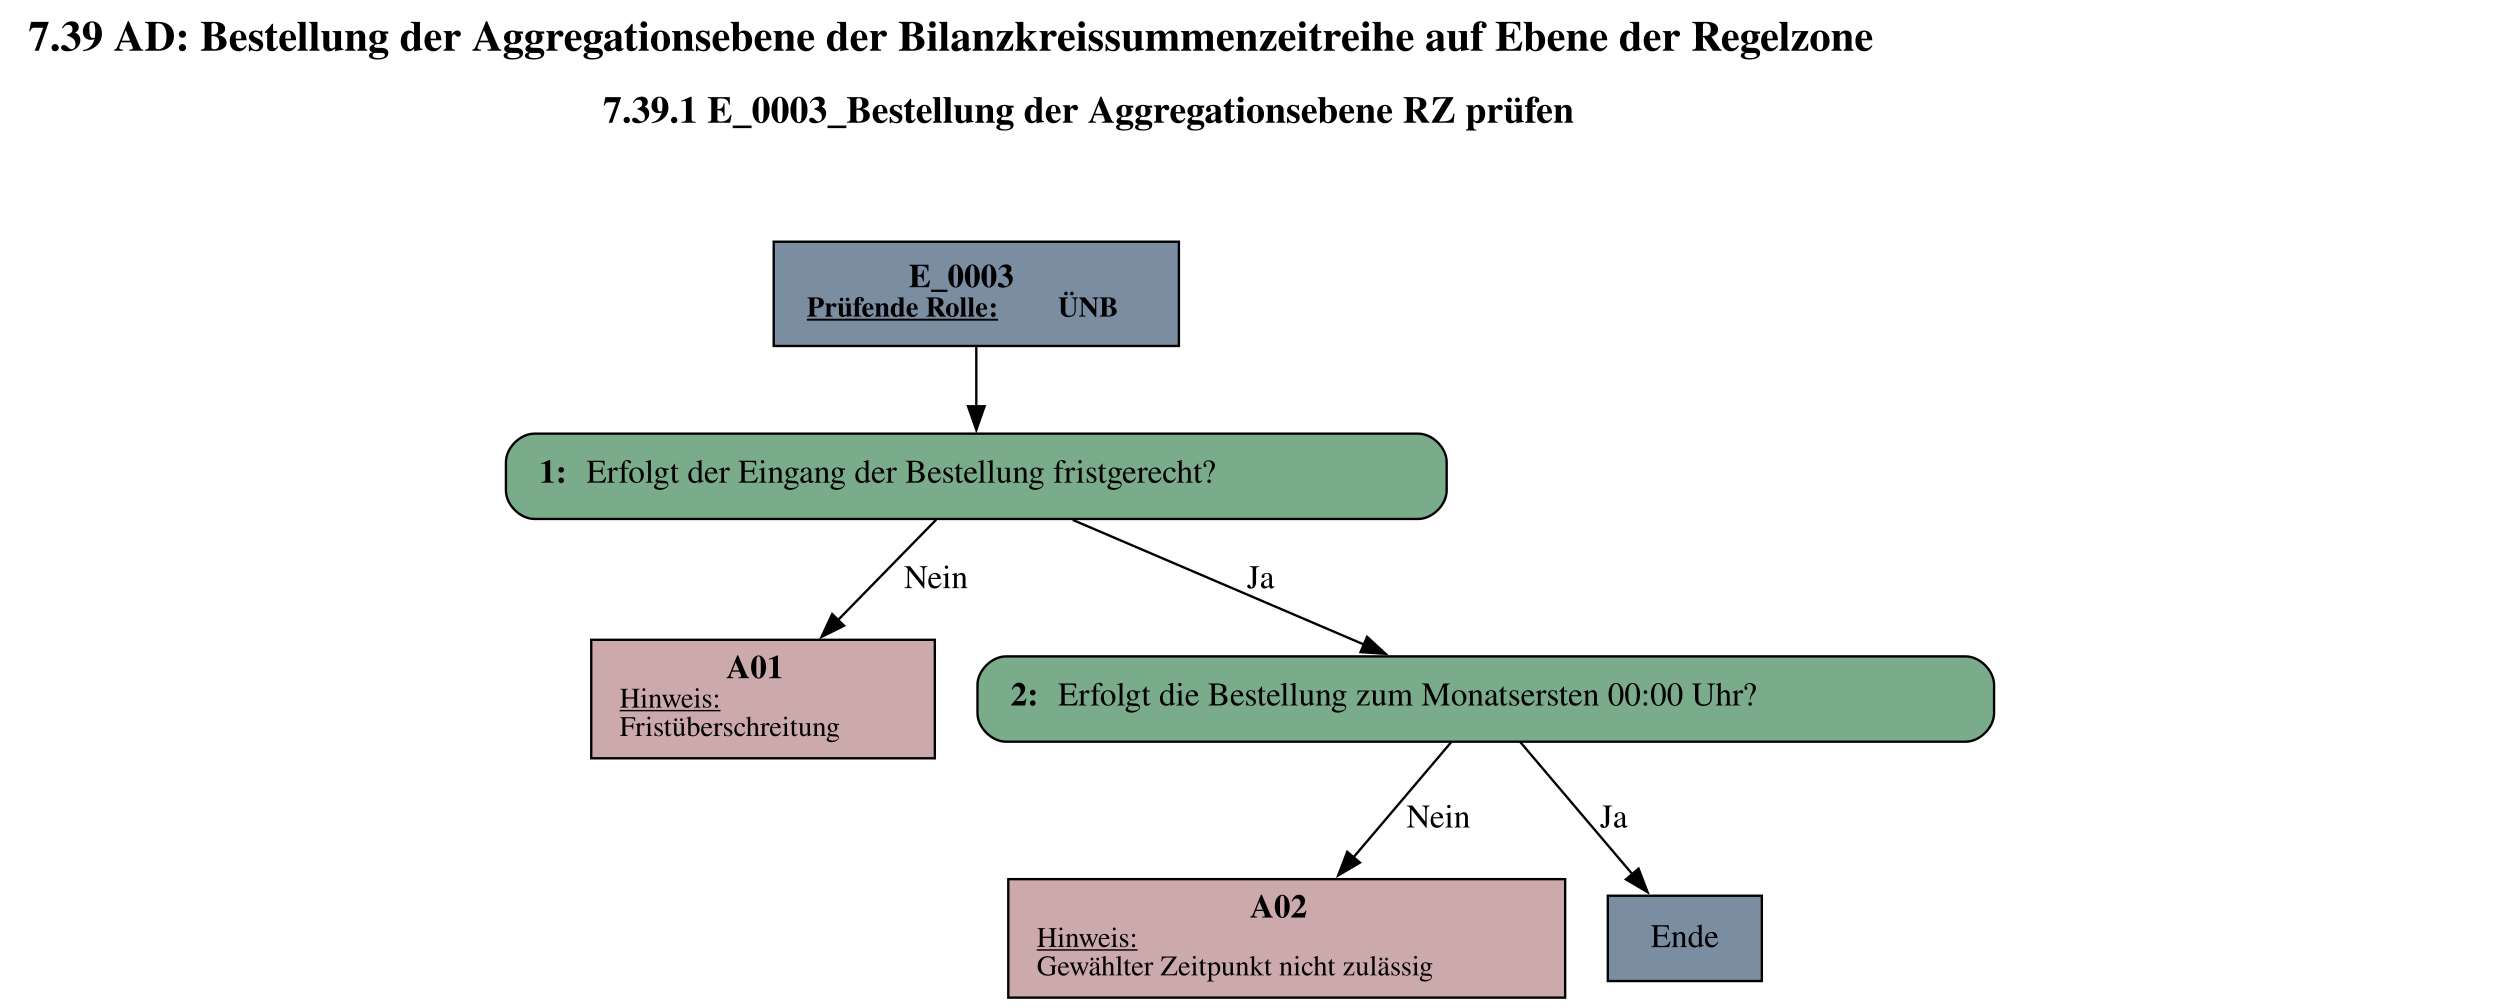
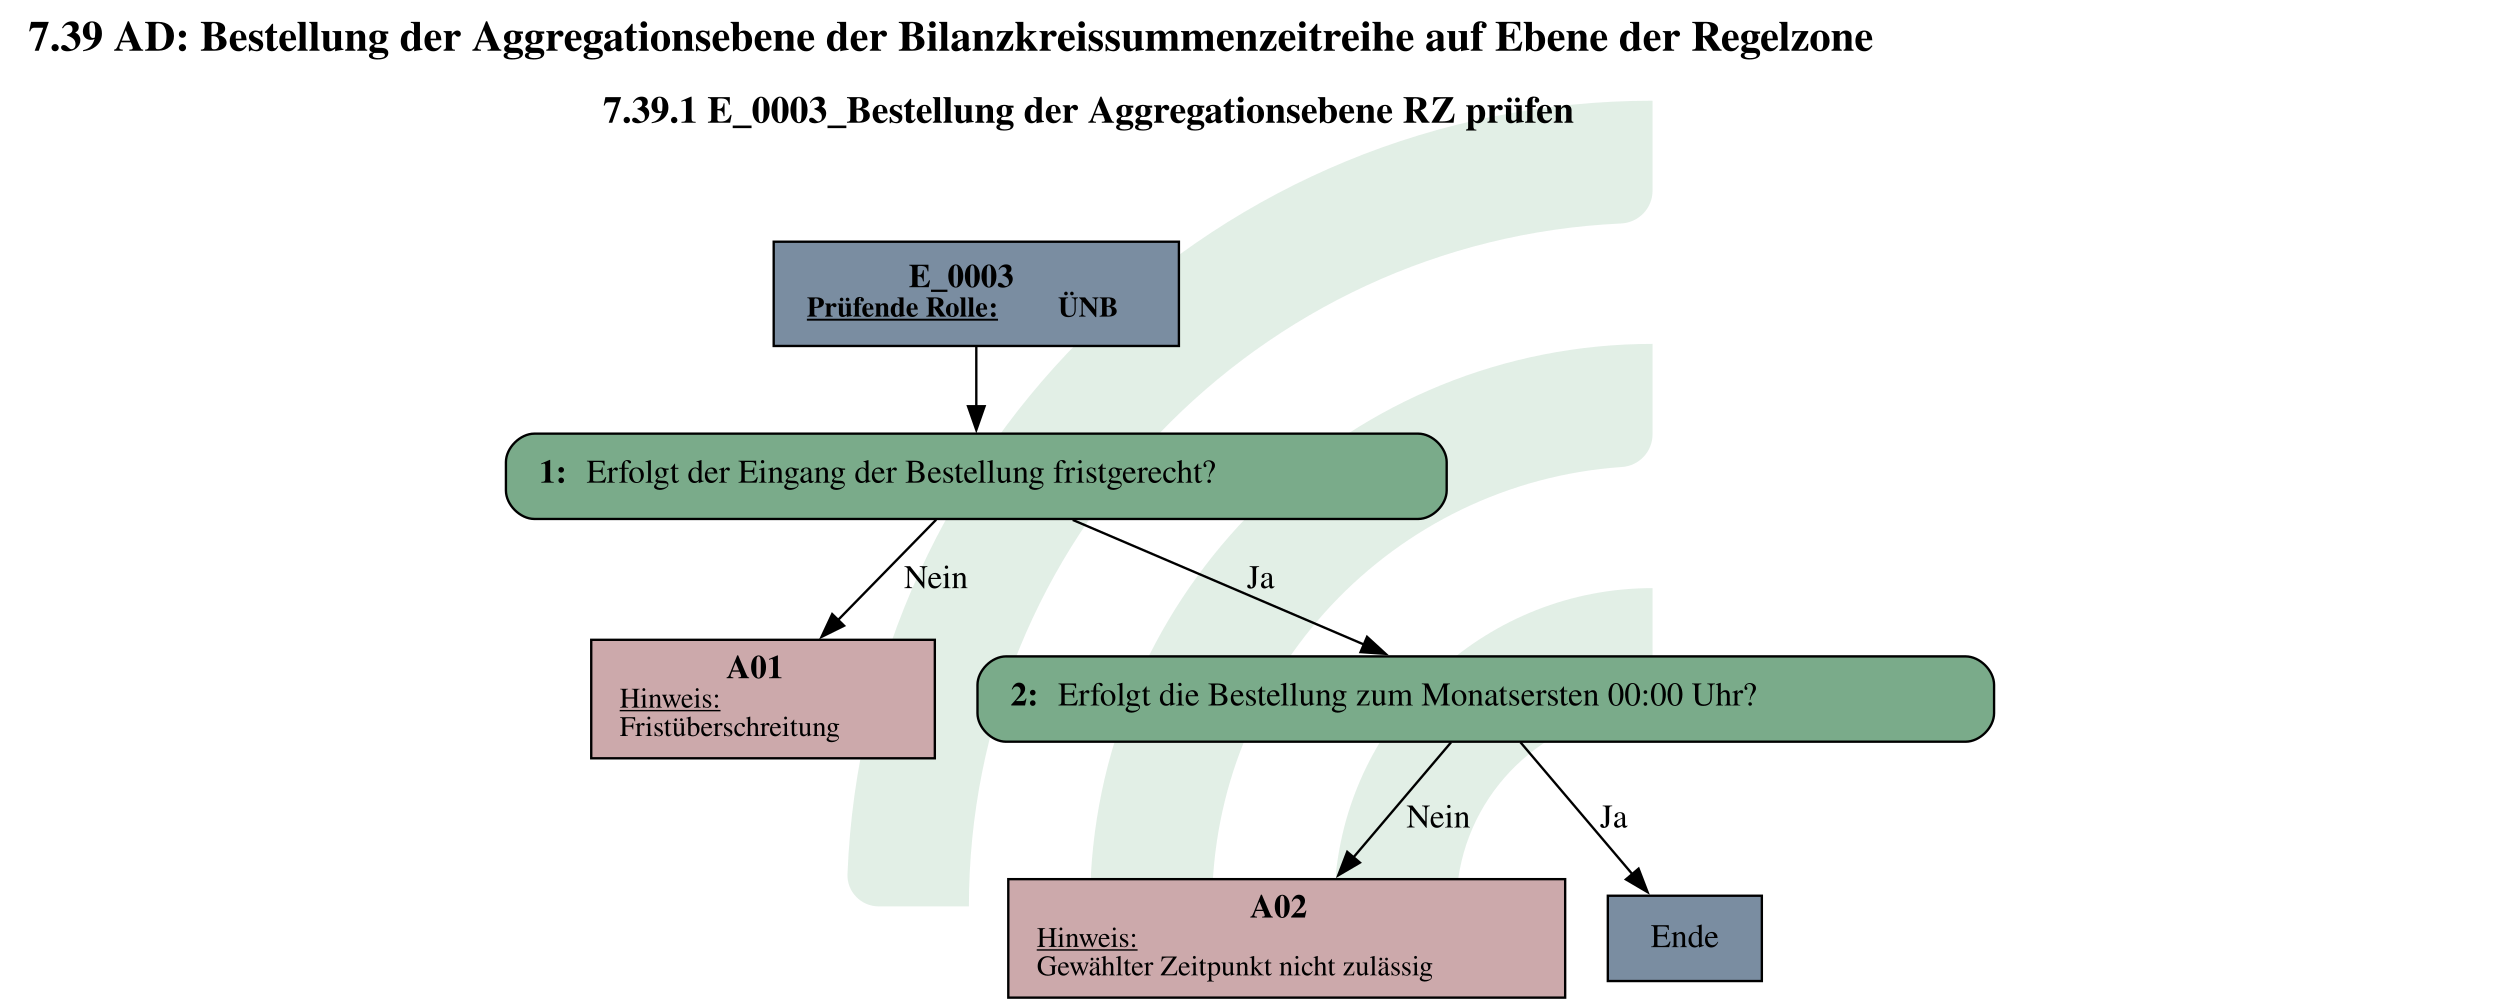
- <svg xmlns="http://www.w3.org/2000/svg" width="1055pt" height="425pt" viewBox="0.00 0.00 1055.00 425.00">
-   <g id="graph0" class="graph" transform="scale(1 1) rotate(0) translate(4 421)">
-     <text text-anchor="start" x="8" y="-399.6" font-family="Times,serif" font-weight="bold" font-size="18.00">7.39 AD: Bestellung der Aggregationsebene der Bilanzkreissummenzeitreihe auf Ebene der Regelzone</text>
-     <text text-anchor="start" x="250.5" y="-369.2" font-family="Times,serif" font-weight="bold" font-size="16.00">7.39.1 E_0003_Bestellung der Aggregationsebene RZ prüfen</text>
-     <g id="node1" class="node">
-       <polygon fill="#7a8da1" stroke="black" points="493.5,-319 322.5,-319 322.5,-275 493.5,-275 493.5,-319" />
-       <text text-anchor="start" x="379.5" y="-299.8" font-family="Times,serif" font-weight="bold" font-size="14.00">E_0003</text>
-       <text text-anchor="start" x="336.5" y="-287.4" font-family="Times,serif" font-weight="bold" text-decoration="underline" font-size="12.00">Prüfende Rolle:</text>
-       <text text-anchor="start" x="442.5" y="-287.4" font-family="Times,serif" font-weight="bold" font-size="12.00"> ÜNB</text>
+ <svg xmlns="http://www.w3.org/2000/svg" version="1.1" width="1406.667px" viewBox="0 0 1406.667 566.667" height="566.667px">
+   <g>
+     <g transform="translate(476.8348, 56.66667) scale(1 1) translate(0, 0) scale(2.562816 2.562816) ">
+       <defs id="defs2">
+         <clipPath clipPathUnits="userSpaceOnUse" id="clipPath23">
+           <path d="M 0,568.156 H 579.236 V 0 H 0 Z" id="path21" />
+         </clipPath>
+       </defs>
+       <g id="layer1" transform="translate(-16.54194,-55.30527)">
+         <g id="g19" clip-path="url(#clipPath23)" transform="matrix(0.3527778,0,0,-0.3527778,0.01017023,243.7368)" style="opacity:0.2">
+           <g id="g25" transform="translate(122.444,32.7195)">
+             <path d="m 0,0 h -56.104 c -11,0 -19.898,9.123 -19.463,20.115 10.594,267.191 231.277,481.302 501.029,481.302 v -56.02 c 0,-10.98 -8.688,-19.892 -19.658,-20.393 C 180.29,414.697 0,228.005 0,0" style="fill:#6ead83;fill-opacity:1;fill-rule:nonzero;stroke:none" id="path27" />
+           </g>
+           <g id="g29" transform="translate(273.7828,32.7195)">
+             <path d="m 0,0 h -55.926 c -11.228,0 -20.091,9.482 -19.435,20.69 10.744,183.439 163.389,329.388 349.485,329.388 v -56.263 c 0,-10.709 -8.273,-19.617 -18.957,-20.35 C 112.819,263.696 0,144.774 0,0" style="fill:#6ead83;fill-opacity:1;fill-rule:nonzero;stroke:none" id="path31" />
+           </g>
+           <g id="g33" transform="translate(425.7667,32.7195)">
+             <path d="m 0,0 h -55.445 c -11.653,0 -20.604,10.17 -19.334,21.753 10.866,99.032 95.031,176.341 196.919,176.341 v -57.011 c 0,-10.046 -7.283,-18.755 -17.229,-20.165 C 45.688,112.522 0,61.497 0,0" style="fill:#6ead83;fill-opacity:1;fill-rule:nonzero;stroke:none" id="path35" />
+           </g>
+         </g>
+       </g>
    </g>
-     <g id="node2" class="node">
-       <path fill="#7aab8a" stroke="black" d="M594.5,-238C594.5,-238 221.5,-238 221.5,-238 215.5,-238 209.5,-232 209.5,-226 209.5,-226 209.5,-214 209.5,-214 209.5,-208 215.5,-202 221.5,-202 221.5,-202 594.5,-202 594.5,-202 600.5,-202 606.5,-208 606.5,-214 606.5,-214 606.5,-226 606.5,-226 606.5,-232 600.5,-238 594.5,-238" />
-       <text text-anchor="start" x="223.5" y="-217.3" font-family="Times,serif" font-weight="bold" font-size="14.00">1: </text>
-       <text text-anchor="start" x="243.5" y="-217.3" font-family="Times,serif" font-size="14.00">Erfolgt der Eingang der Bestellung fristgerecht?</text>
-     </g>
-     <g id="edge1" class="edge">
-       <path fill="none" stroke="black" d="M408,-274.71C408,-266.82 408,-257.75 408,-249.33" />
-       <polygon fill="black" stroke="black" points="411.5,-249.57 408,-239.57 404.5,-249.57 411.5,-249.57" />
-     </g>
-     <g id="node3" class="node">
-       <polygon fill="#cca9ab" stroke="black" points="390.5,-151 245.5,-151 245.5,-101 390.5,-101 390.5,-151" />
-       <text text-anchor="start" x="302.5" y="-134.8" font-family="Times,serif" font-weight="bold" font-size="14.00">A01</text>
-       <text text-anchor="start" x="257.5" y="-122.4" font-family="Times,serif" text-decoration="underline" font-size="12.00">Hinweis:</text>
-       <text text-anchor="start" x="257.5" y="-110.4" font-family="Times,serif" font-size="12.00">Fristüberschreitung</text>
-     </g>
-     <g id="edge2" class="edge">
-       <path fill="none" stroke="black" d="M391.07,-201.7C379.41,-189.77 363.56,-173.57 349.6,-159.3" />
-       <polygon fill="black" stroke="black" points="352.2,-156.95 342.7,-152.25 347.19,-161.85 352.2,-156.95" />
-       <text text-anchor="middle" x="391" y="-172.8" font-family="Times,serif" font-size="14.00">Nein</text>
-     </g>
-     <g id="node4" class="node">
-       <path fill="#7aab8a" stroke="black" d="M825.5,-144C825.5,-144 420.5,-144 420.5,-144 414.5,-144 408.5,-138 408.5,-132 408.5,-132 408.5,-120 408.5,-120 408.5,-114 414.5,-108 420.5,-108 420.5,-108 825.5,-108 825.5,-108 831.5,-108 837.5,-114 837.5,-120 837.5,-120 837.5,-132 837.5,-132 837.5,-138 831.5,-144 825.5,-144" />
-       <text text-anchor="start" x="422.5" y="-123.3" font-family="Times,serif" font-weight="bold" font-size="14.00">2: </text>
-       <text text-anchor="start" x="442.5" y="-123.3" font-family="Times,serif" font-size="14.00">Erfolgt die Bestellung zum Monatsersten 00:00 Uhr?</text>
-     </g>
-     <g id="edge3" class="edge">
-       <path fill="none" stroke="black" d="M448.69,-201.59C483.63,-186.64 534.18,-165.01 571.85,-148.89" />
-       <polygon fill="black" stroke="black" points="572.9,-152.25 580.72,-145.09 570.15,-145.81 572.9,-152.25" />
-       <text text-anchor="middle" x="528" y="-172.8" font-family="Times,serif" font-size="14.00">Ja</text>
-     </g>
-     <g id="node5" class="node">
-       <polygon fill="#cca9ab" stroke="black" points="656.5,-50 421.5,-50 421.5,0 656.5,0 656.5,-50" />
-       <text text-anchor="start" x="523.5" y="-33.8" font-family="Times,serif" font-weight="bold" font-size="14.00">A02</text>
-       <text text-anchor="start" x="433.5" y="-21.4" font-family="Times,serif" text-decoration="underline" font-size="12.00">Hinweis:</text>
-       <text text-anchor="start" x="433.5" y="-9.4" font-family="Times,serif" font-size="12.00">Gewählter Zeitpunkt nicht zulässig</text>
-     </g>
-     <g id="edge4" class="edge">
-       <path fill="none" stroke="black" d="M608.37,-107.76C597.03,-94.39 580.97,-75.46 567.15,-59.18" />
-       <polygon fill="black" stroke="black" points="569.88,-56.98 560.74,-51.62 564.54,-61.51 569.88,-56.98" />
-       <text text-anchor="middle" x="603" y="-71.8" font-family="Times,serif" font-size="14.00">Nein</text>
-     </g>
-     <g id="node6" class="node">
-       <polygon fill="#7a8da1" stroke="black" points="739.5,-43 674.5,-43 674.5,-7 739.5,-7 739.5,-43" />
-       <text text-anchor="middle" x="707" y="-21.3" font-family="Times,serif" font-size="14.00">Ende</text>
-     </g>
-     <g id="edge5" class="edge">
-       <path fill="none" stroke="black" d="M637.63,-107.76C650.68,-92.38 669.97,-69.64 684.9,-52.04" />
-       <polygon fill="black" stroke="black" points="687.47,-54.42 691.27,-44.53 682.14,-49.89 687.47,-54.42" />
-       <text text-anchor="middle" x="677" y="-71.8" font-family="Times,serif" font-size="14.00">Ja</text>
-     </g>
+     <svg width="1055pt" height="425pt" viewBox="0.00 0.00 1055.00 425.00">
+       <g id="graph0" class="graph" transform="scale(1 1) rotate(0) translate(4 421)">
+         <text text-anchor="start" x="8" y="-399.6" font-family="Times,serif" font-weight="bold" font-size="18.00">7.39 AD: Bestellung der Aggregationsebene der Bilanzkreissummenzeitreihe auf Ebene der Regelzone</text>
+         <text text-anchor="start" x="250.5" y="-369.2" font-family="Times,serif" font-weight="bold" font-size="16.00">7.39.1 E_0003_Bestellung der Aggregationsebene RZ prüfen</text>
+         <g id="node1" class="node">
+           <polygon fill="#7a8da1" stroke="black" points="493.5,-319 322.5,-319 322.5,-275 493.5,-275 493.5,-319" />
+           <text text-anchor="start" x="379.5" y="-299.8" font-family="Times,serif" font-weight="bold" font-size="14.00">E_0003</text>
+           <text text-anchor="start" x="336.5" y="-287.4" font-family="Times,serif" font-weight="bold" text-decoration="underline" font-size="12.00">Prüfende Rolle:</text>
+           <text text-anchor="start" x="442.5" y="-287.4" font-family="Times,serif" font-weight="bold" font-size="12.00"> ÜNB</text>
+         </g>
+         <g id="node2" class="node">
+           <path fill="#7aab8a" stroke="black" d="M594.5,-238C594.5,-238 221.5,-238 221.5,-238 215.5,-238 209.5,-232 209.5,-226 209.5,-226 209.5,-214 209.5,-214 209.5,-208 215.5,-202 221.5,-202 221.5,-202 594.5,-202 594.5,-202 600.5,-202 606.5,-208 606.5,-214 606.5,-214 606.5,-226 606.5,-226 606.5,-232 600.5,-238 594.5,-238" />
+           <text text-anchor="start" x="223.5" y="-217.3" font-family="Times,serif" font-weight="bold" font-size="14.00">1: </text>
+           <text text-anchor="start" x="243.5" y="-217.3" font-family="Times,serif" font-size="14.00">Erfolgt der Eingang der Bestellung fristgerecht?</text>
+         </g>
+         <g id="edge1" class="edge">
+           <path fill="none" stroke="black" d="M408,-274.71C408,-266.82 408,-257.75 408,-249.33" />
+           <polygon fill="black" stroke="black" points="411.5,-249.57 408,-239.57 404.5,-249.57 411.5,-249.57" />
+         </g>
+         <g id="node3" class="node">
+           <polygon fill="#cca9ab" stroke="black" points="390.5,-151 245.5,-151 245.5,-101 390.5,-101 390.5,-151" />
+           <text text-anchor="start" x="302.5" y="-134.8" font-family="Times,serif" font-weight="bold" font-size="14.00">A01</text>
+           <text text-anchor="start" x="257.5" y="-122.4" font-family="Times,serif" text-decoration="underline" font-size="12.00">Hinweis:</text>
+           <text text-anchor="start" x="257.5" y="-110.4" font-family="Times,serif" font-size="12.00">Fristüberschreitung</text>
+         </g>
+         <g id="edge2" class="edge">
+           <path fill="none" stroke="black" d="M391.07,-201.7C379.41,-189.77 363.56,-173.57 349.6,-159.3" />
+           <polygon fill="black" stroke="black" points="352.2,-156.95 342.7,-152.25 347.19,-161.85 352.2,-156.95" />
+           <text text-anchor="middle" x="391" y="-172.8" font-family="Times,serif" font-size="14.00">Nein</text>
+         </g>
+         <g id="node4" class="node">
+           <path fill="#7aab8a" stroke="black" d="M825.5,-144C825.5,-144 420.5,-144 420.5,-144 414.5,-144 408.5,-138 408.5,-132 408.5,-132 408.5,-120 408.5,-120 408.5,-114 414.5,-108 420.5,-108 420.5,-108 825.5,-108 825.5,-108 831.5,-108 837.5,-114 837.5,-120 837.5,-120 837.5,-132 837.5,-132 837.5,-138 831.5,-144 825.5,-144" />
+           <text text-anchor="start" x="422.5" y="-123.3" font-family="Times,serif" font-weight="bold" font-size="14.00">2: </text>
+           <text text-anchor="start" x="442.5" y="-123.3" font-family="Times,serif" font-size="14.00">Erfolgt die Bestellung zum Monatsersten 00:00 Uhr?</text>
+         </g>
+         <g id="edge3" class="edge">
+           <path fill="none" stroke="black" d="M448.69,-201.59C483.63,-186.64 534.18,-165.01 571.85,-148.89" />
+           <polygon fill="black" stroke="black" points="572.9,-152.25 580.72,-145.09 570.15,-145.81 572.9,-152.25" />
+           <text text-anchor="middle" x="528" y="-172.8" font-family="Times,serif" font-size="14.00">Ja</text>
+         </g>
+         <g id="node5" class="node">
+           <polygon fill="#cca9ab" stroke="black" points="656.5,-50 421.5,-50 421.5,0 656.5,0 656.5,-50" />
+           <text text-anchor="start" x="523.5" y="-33.8" font-family="Times,serif" font-weight="bold" font-size="14.00">A02</text>
+           <text text-anchor="start" x="433.5" y="-21.4" font-family="Times,serif" text-decoration="underline" font-size="12.00">Hinweis:</text>
+           <text text-anchor="start" x="433.5" y="-9.4" font-family="Times,serif" font-size="12.00">Gewählter Zeitpunkt nicht zulässig</text>
+         </g>
+         <g id="edge4" class="edge">
+           <path fill="none" stroke="black" d="M608.37,-107.76C597.03,-94.39 580.97,-75.46 567.15,-59.18" />
+           <polygon fill="black" stroke="black" points="569.88,-56.98 560.74,-51.62 564.54,-61.51 569.88,-56.98" />
+           <text text-anchor="middle" x="603" y="-71.8" font-family="Times,serif" font-size="14.00">Nein</text>
+         </g>
+         <g id="node6" class="node">
+           <polygon fill="#7a8da1" stroke="black" points="739.5,-43 674.5,-43 674.5,-7 739.5,-7 739.5,-43" />
+           <text text-anchor="middle" x="707" y="-21.3" font-family="Times,serif" font-size="14.00">Ende</text>
+         </g>
+         <g id="edge5" class="edge">
+           <path fill="none" stroke="black" d="M637.63,-107.76C650.68,-92.38 669.97,-69.64 684.9,-52.04" />
+           <polygon fill="black" stroke="black" points="687.47,-54.42 691.27,-44.53 682.14,-49.89 687.47,-54.42" />
+           <text text-anchor="middle" x="677" y="-71.8" font-family="Times,serif" font-size="14.00">Ja</text>
+         </g>
+       </g>
+     </svg>
  </g>
</svg>
